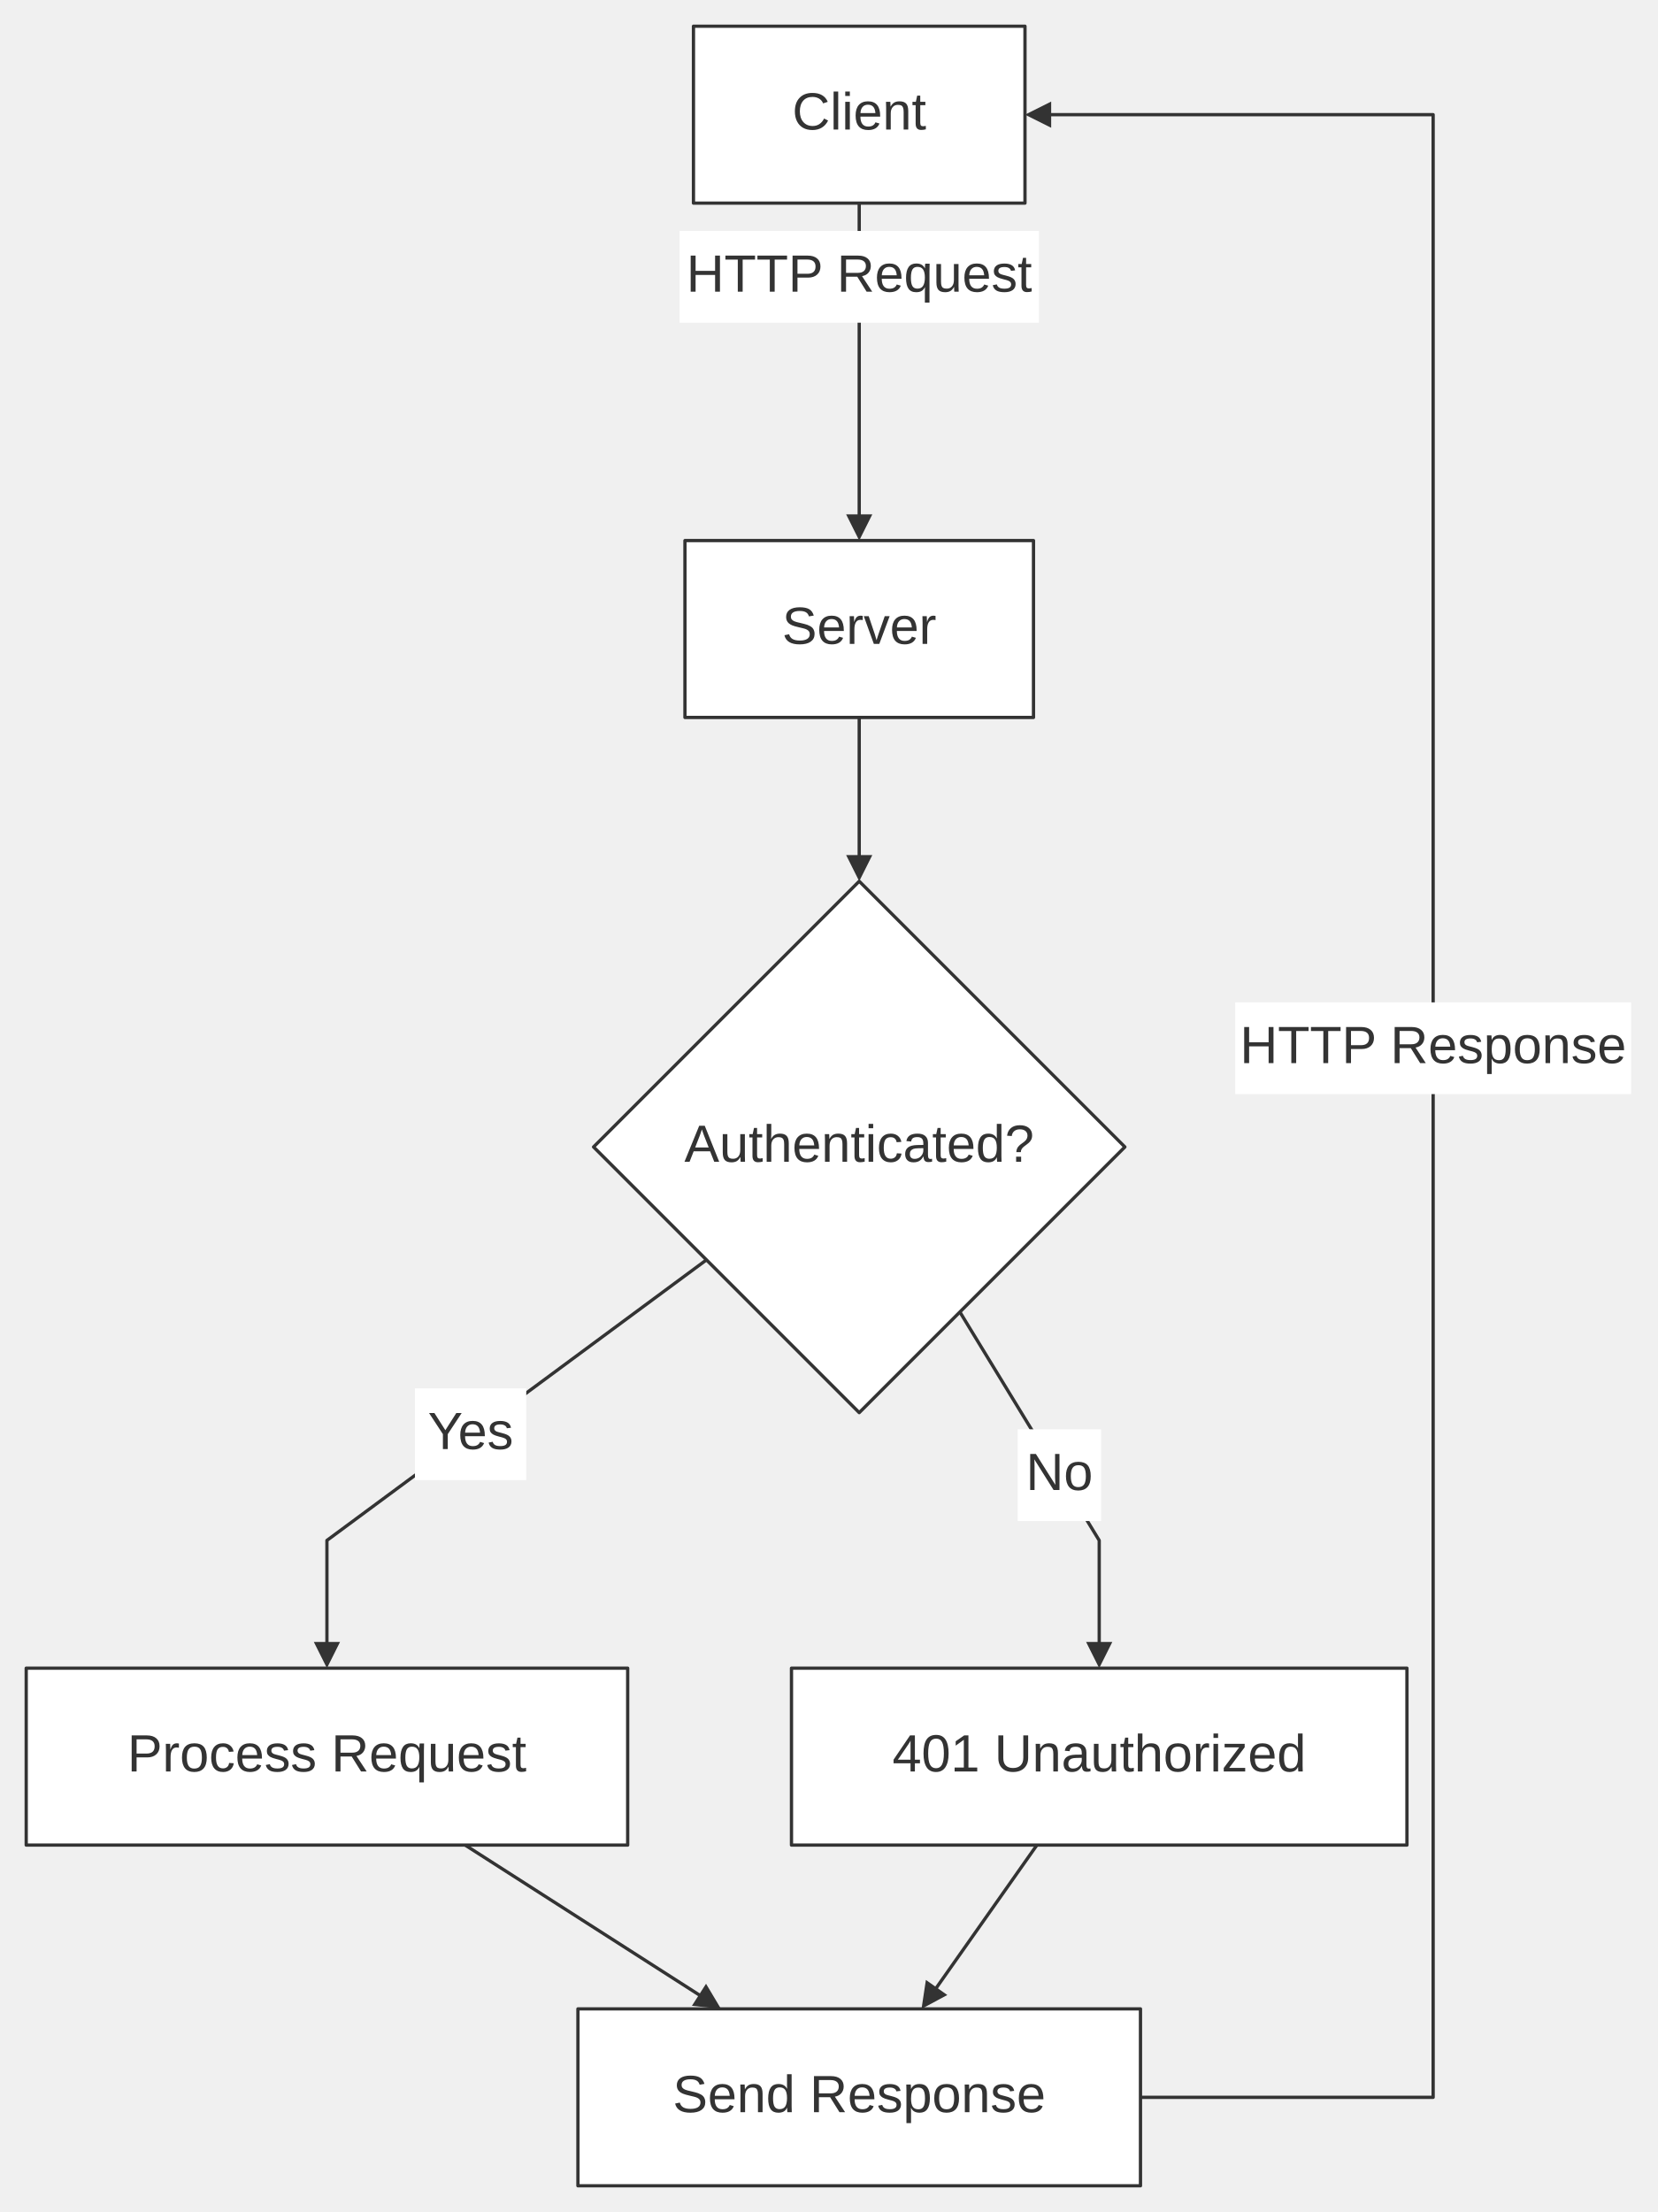
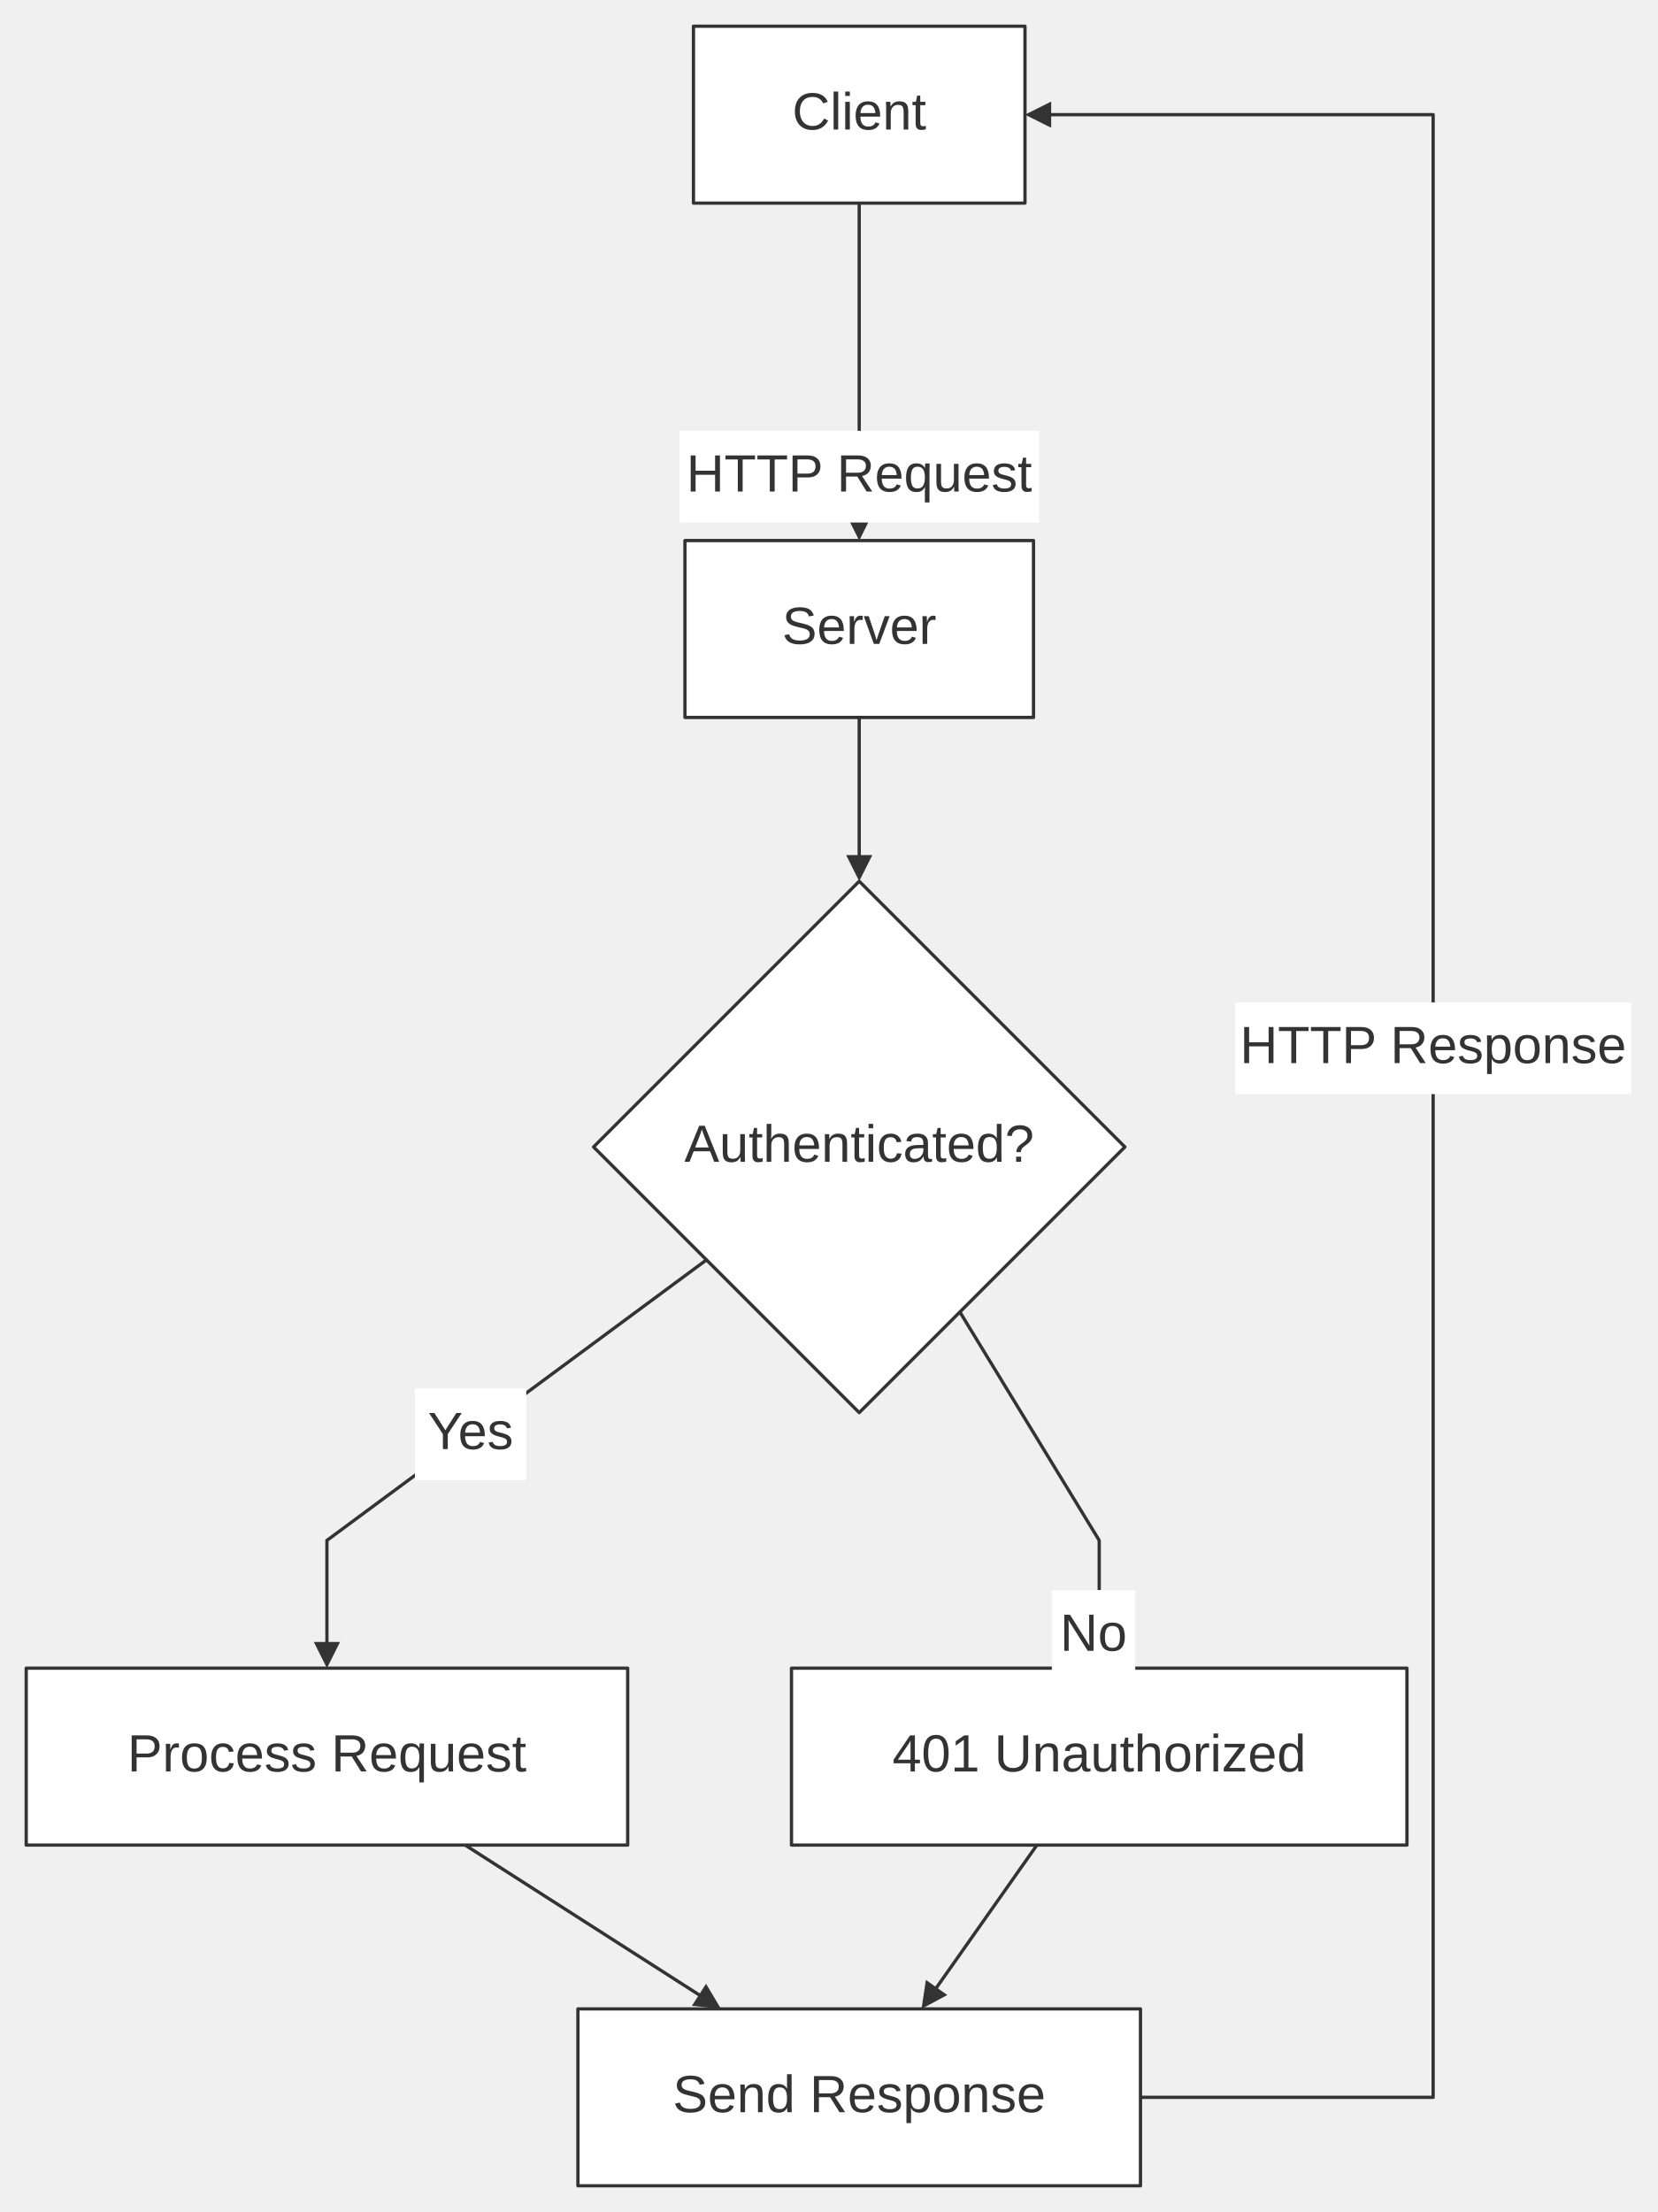
<svg xmlns="http://www.w3.org/2000/svg" width="100%" viewBox="0 0 505.91 675.20" style="max-width: 505.91px; background-color: transparent;" font-family="&quot;trebuchet ms&quot;, verdana, arial, sans-serif" font-size="16.00">
  <defs>
    <marker id="arrowhead" viewBox="0 0 10.00 10.00" refX="5.00" refY="5.00" markerWidth="8.00" markerHeight="8.00" orient="auto-start-reverse" markerUnits="userSpaceOnUse">
      <path d="M 0 0 L 10.00 5.00 L 0 10.00 z" fill="#333" />
    </marker>
  </defs>
  <g transform="translate(0.00,0.00)">
    <g class="edgePaths">
      <path d="M262.29,62.00 L262.29,101.00 L262.29,161.00" stroke="#333" stroke-width="1.00" fill="none" stroke-linecap="round" stroke-linejoin="round" marker-end="url(#arrowhead)" />
      <path d="M262.29,219.00 L262.29,265.00" stroke="#333" stroke-width="1.00" fill="none" stroke-linecap="round" stroke-linejoin="round" marker-end="url(#arrowhead)" />
      <path d="M215.66,384.57 L99.80,470.20 L99.80,505.20" stroke="#333" stroke-width="1.00" fill="none" stroke-linecap="round" stroke-linejoin="round" marker-end="url(#arrowhead)" />
      <path d="M293.02,400.48 L335.55,470.20 L335.55,505.20" stroke="#333" stroke-width="1.00" fill="none" stroke-linecap="round" stroke-linejoin="round" marker-end="url(#arrowhead)" />
      <path d="M141.99,563.20 L216.74,611.05" stroke="#333" stroke-width="1.00" fill="none" stroke-linecap="round" stroke-linejoin="round" marker-end="url(#arrowhead)" />
      <path d="M316.53,563.20 L283.61,609.93" stroke="#333" stroke-width="1.00" fill="none" stroke-linecap="round" stroke-linejoin="round" marker-end="url(#arrowhead)" />
      <path d="M348.16,640.20 L437.49,640.20 L437.49,35.00 L316.89,35.00" stroke="#333" stroke-width="1.00" fill="none" stroke-linecap="round" stroke-linejoin="round" marker-end="url(#arrowhead)" />
    </g>
    <g class="nodes">
      <polygon points="262.29,269.00 343.39,350.10 262.29,431.20 181.19,350.10" fill="white" stroke="#333" stroke-width="1.00" stroke-linejoin="round" />
      <text x="262.29" y="350.10" text-anchor="middle" dominant-baseline="middle" fill="#333">Authenticated?</text>
      <rect x="211.69" y="8.00" width="101.20" height="54.00" fill="white" stroke="#333" stroke-width="1.00" stroke-linejoin="round" />
      <text x="262.29" y="35.00" text-anchor="middle" dominant-baseline="middle" fill="#333">Client</text>
      <rect x="8.00" y="509.20" width="183.61" height="54.00" fill="white" stroke="#333" stroke-width="1.00" stroke-linejoin="round" />
      <text x="99.80" y="536.20" text-anchor="middle" dominant-baseline="middle" fill="#333">Process Request</text>
      <rect x="241.61" y="509.20" width="187.88" height="54.00" fill="white" stroke="#333" stroke-width="1.00" stroke-linejoin="round" />
      <text x="335.55" y="536.20" text-anchor="middle" dominant-baseline="middle" fill="#333">401 Unauthorized</text>
      <rect x="176.42" y="613.20" width="171.73" height="54.00" fill="white" stroke="#333" stroke-width="1.00" stroke-linejoin="round" />
      <text x="262.29" y="640.20" text-anchor="middle" dominant-baseline="middle" fill="#333">Send Response</text>
      <rect x="209.09" y="165.00" width="106.40" height="54.00" fill="white" stroke="#333" stroke-width="1.00" stroke-linejoin="round" />
      <text x="262.29" y="192.00" text-anchor="middle" dominant-baseline="middle" fill="#333">Server</text>
    </g>
    <g class="edgeLabels">
-       <rect x="207.44" y="70.50" width="109.71" height="28.00" fill="white" />
-       <text x="262.29" y="84.50" text-anchor="middle" dominant-baseline="middle" fill="#333">HTTP Request</text>
+       <rect x="207.44" y="131.50" width="109.71" height="28.00" fill="white" />
+       <text x="262.29" y="145.50" text-anchor="middle" dominant-baseline="middle" fill="#333">HTTP Request</text>
      <rect x="126.67" y="423.79" width="33.98" height="28.00" fill="white" />
      <text x="143.66" y="437.79" text-anchor="middle" dominant-baseline="middle" fill="#333">Yes</text>
-       <rect x="310.67" y="436.28" width="25.45" height="28.00" fill="white" />
-       <text x="323.40" y="450.28" text-anchor="middle" dominant-baseline="middle" fill="#333">No</text>
+       <rect x="321.09" y="485.35" width="25.45" height="28.00" fill="white" />
+       <text x="333.81" y="499.35" text-anchor="middle" dominant-baseline="middle" fill="#333">No</text>
      <rect x="377.07" y="305.97" width="120.84" height="28.00" fill="white" />
      <text x="437.49" y="319.97" text-anchor="middle" dominant-baseline="middle" fill="#333">HTTP Response</text>
    </g>
  </g>
</svg>
